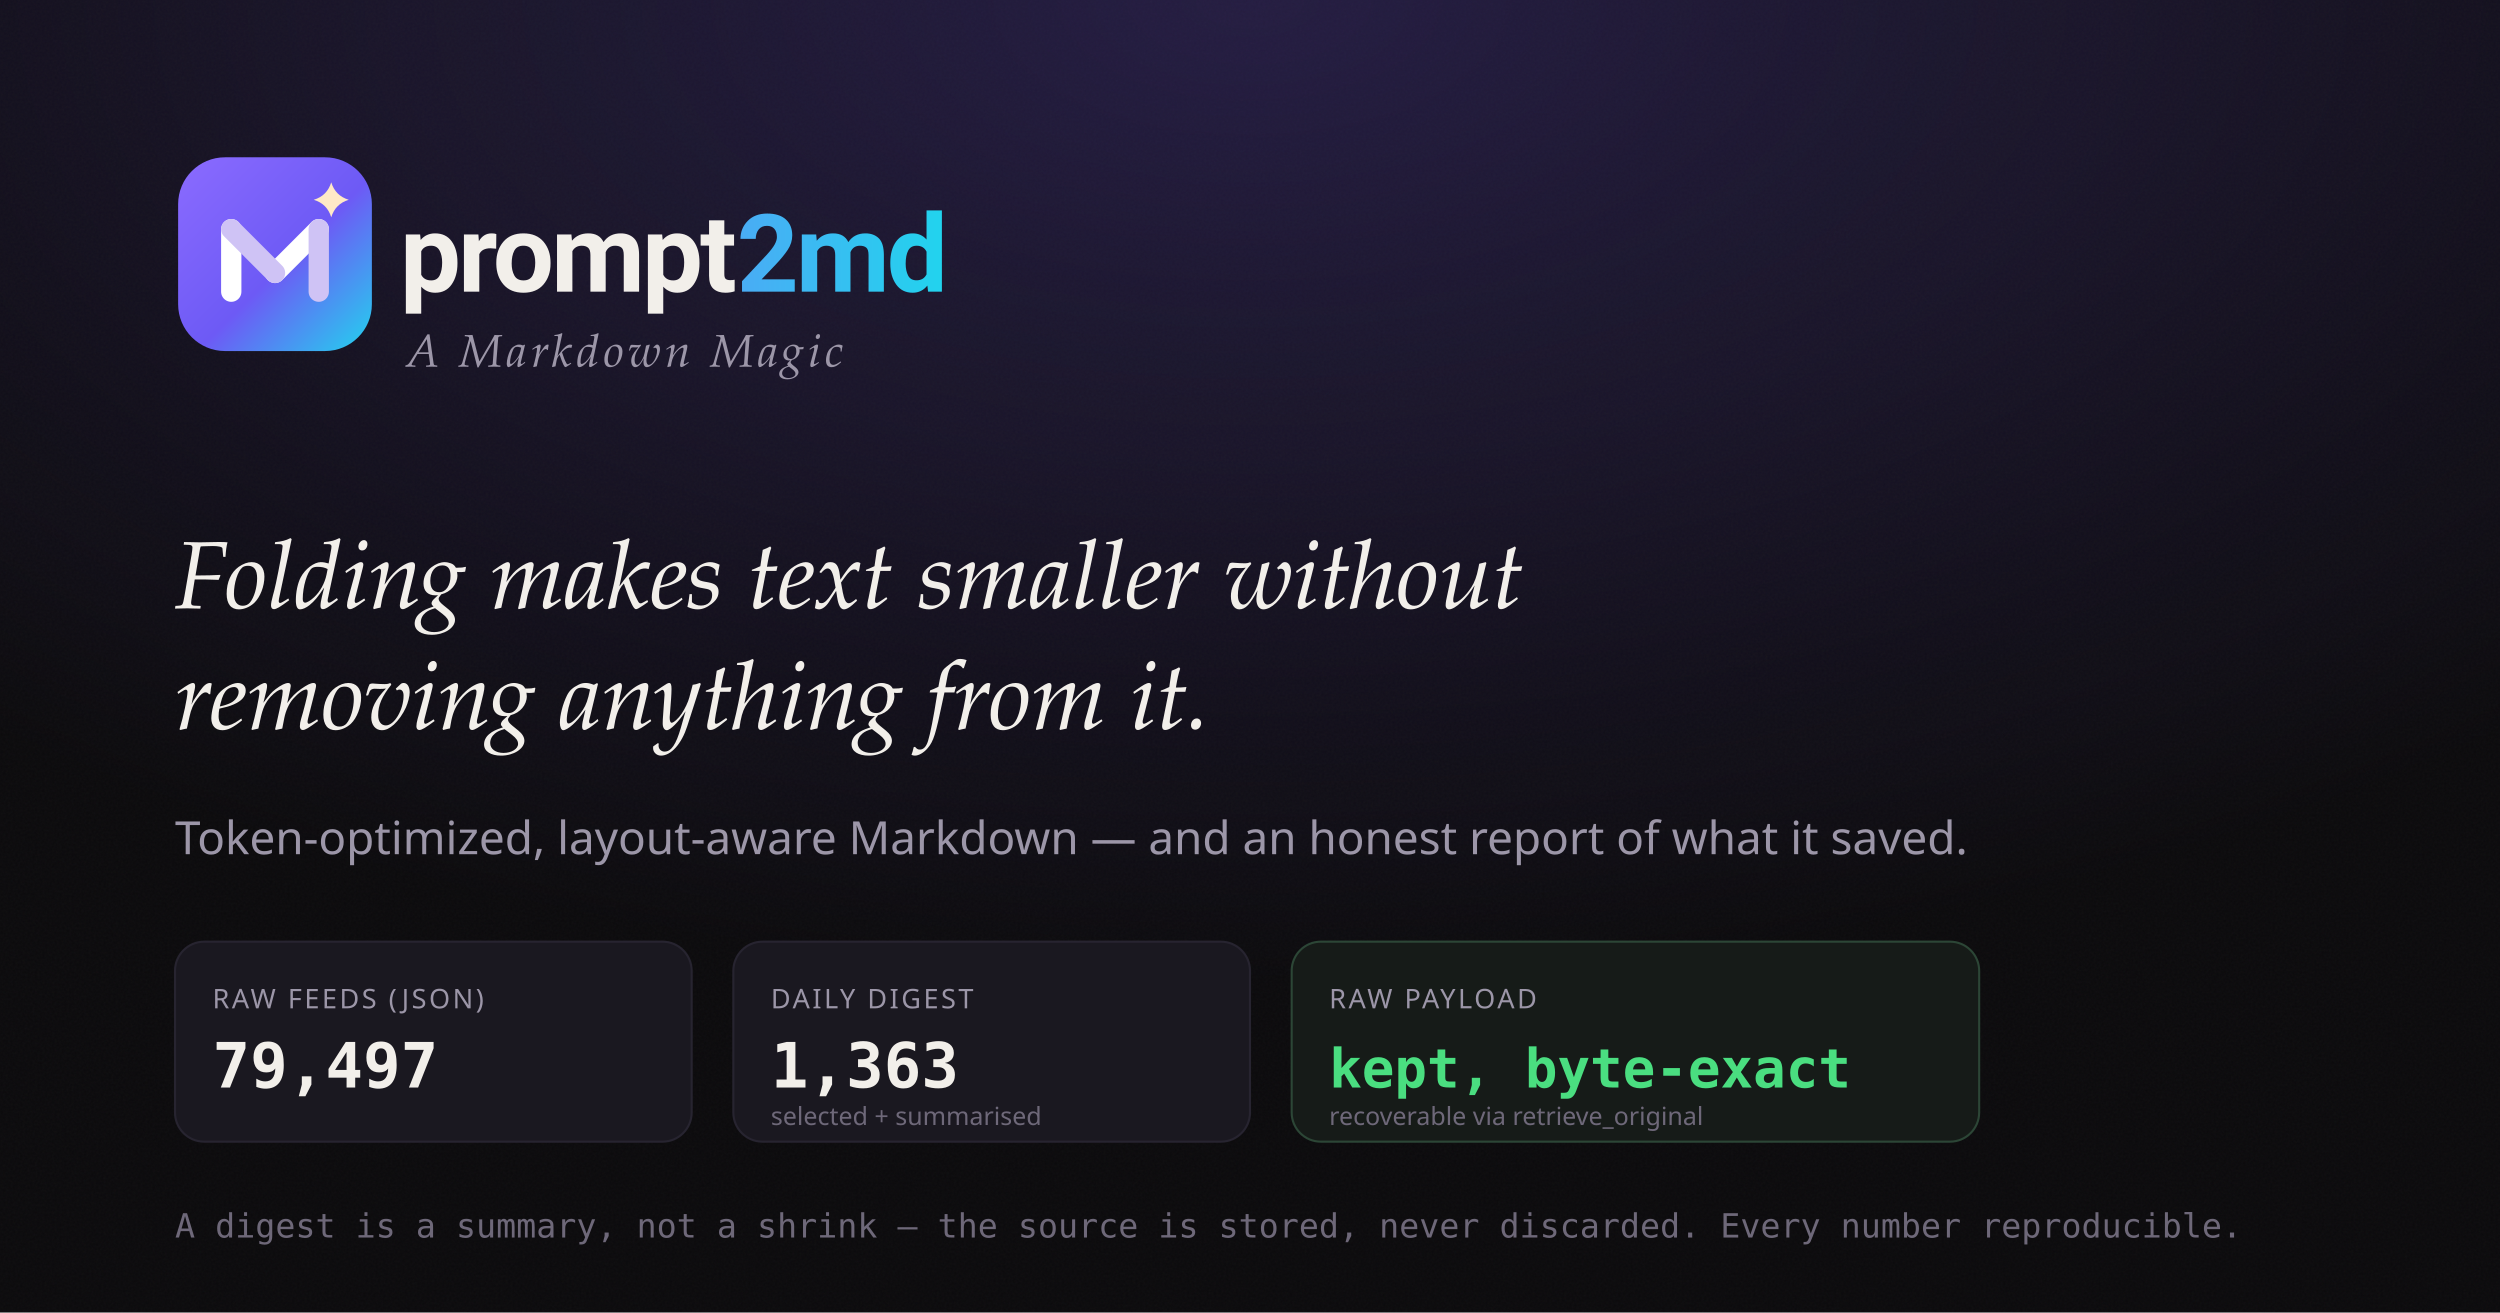
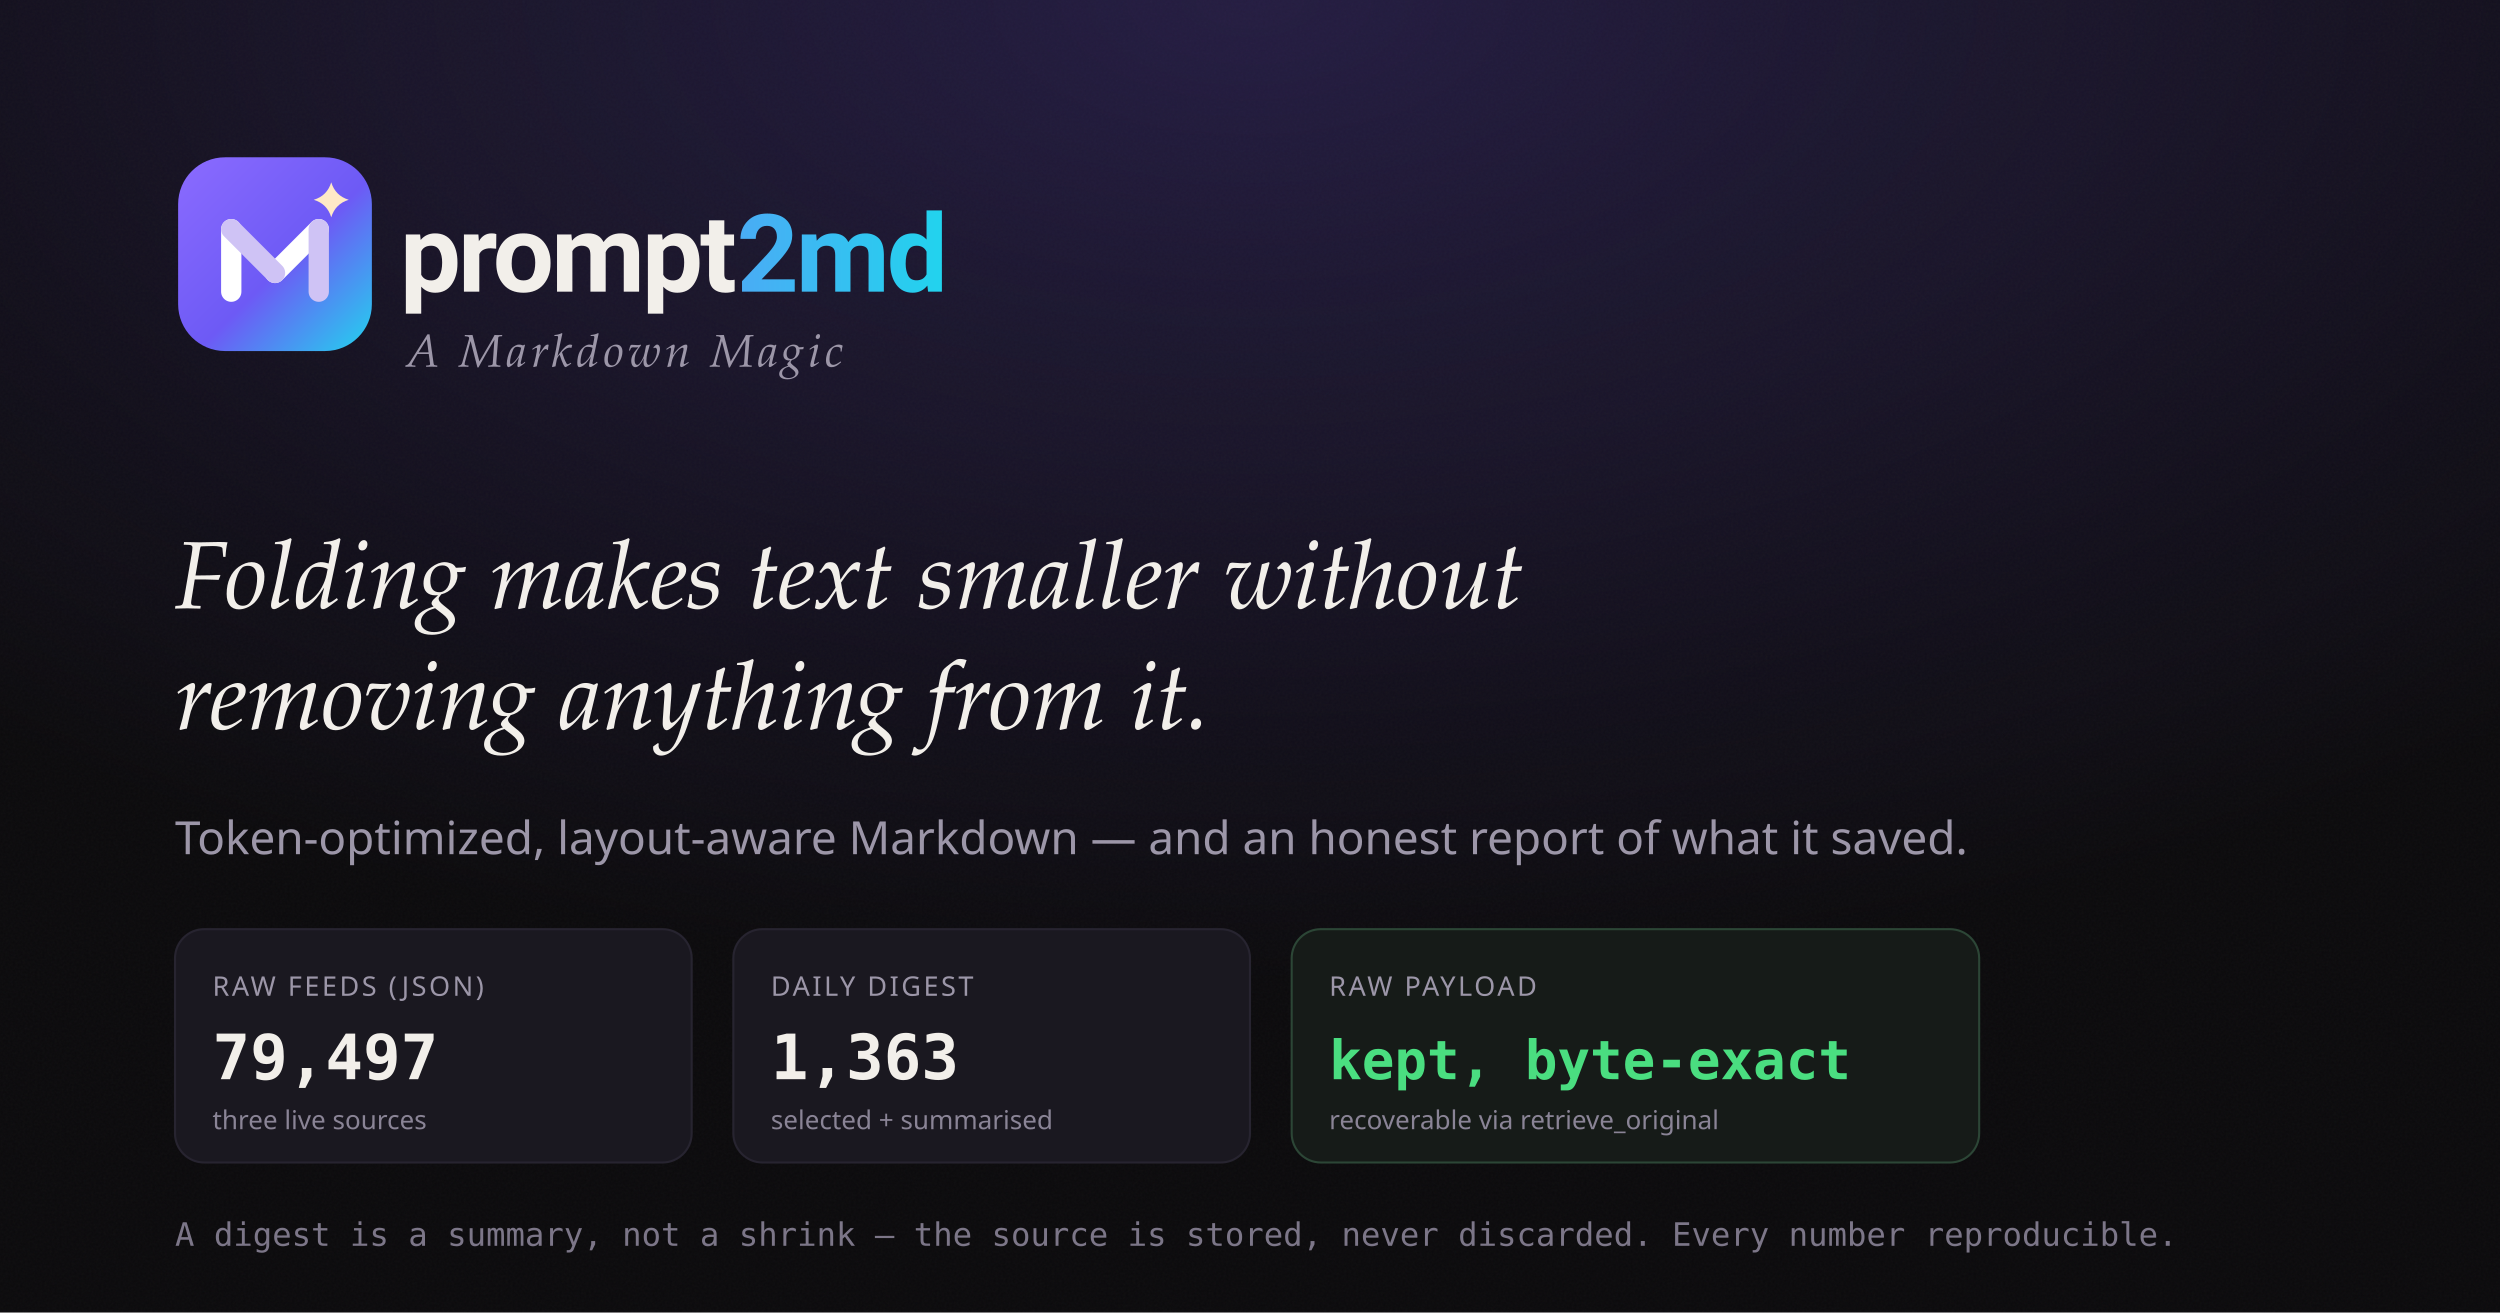
<svg xmlns="http://www.w3.org/2000/svg" width="1200" height="630" viewBox="0 0 1200 630" role="img" aria-label="prompt2md — A Markdown Magic">
  <defs>
    <linearGradient id="badge" x1="0" y1="0" x2="1" y2="1">
      <stop offset="0" stop-color="#8B6BFF" />
      <stop offset="0.55" stop-color="#6D5AF5" />
      <stop offset="1" stop-color="#22D3EE" />
    </linearGradient>
    <linearGradient id="word" x1="0" y1="0" x2="1" y2="0">
      <stop offset="0" stop-color="#8B6BFF" />
      <stop offset="1" stop-color="#22D3EE" />
    </linearGradient>
    <radialGradient id="bloom" cx="0.5" cy="0" r="0.75">
      <stop offset="0" stop-color="#7C5CFF" stop-opacity="0.22" />
      <stop offset="1" stop-color="#7C5CFF" stop-opacity="0" />
    </radialGradient>
    <filter id="grain">
      <feTurbulence type="fractalNoise" baseFrequency="0.85" numOctaves="3" />
    </filter>
  </defs>
  <rect width="1200" height="630" fill="#0B0A0C" />
  <rect width="1200" height="630" fill="url(#bloom)" />
  <rect width="1200" height="630" filter="url(#grain)" opacity="0.035" />
  <g transform="translate(84,74) scale(1.5)">
    <rect x="1" y="1" width="62" height="62" rx="15" fill="url(#badge)" />
    <path d="M18 44V24M32 38L46 24" fill="none" stroke="#FFFFFF" stroke-width="6.5" stroke-linecap="round" stroke-linejoin="round" />
    <path d="M18 24L32 38M46 24V44" fill="none" stroke="#CFC3F5" stroke-width="6.5" stroke-linecap="round" stroke-linejoin="round" />
    <path d="M50 9 Q51.3 13.3 55.6 14.6 Q51.3 15.9 50 20.2 Q48.7 15.9 44.4 14.6 Q48.7 13.3 50 9 Z" fill="#FFE9C7" />
  </g>
  <text x="192" y="140" font-family="'Segoe UI', system-ui, -apple-system, Roboto, sans-serif" font-size="52" font-weight="750" letter-spacing="-1.4" fill="#F2EFEA">prompt<tspan fill="url(#word)">2md</tspan>
  </text>
  <text x="195" y="176" font-family="ui-serif, 'Iowan Old Style', Palatino, Georgia, serif" font-style="italic" font-size="22" letter-spacing="2" fill="#9C96A8">A Markdown Magic</text>
  <text x="84" y="292" font-family="ui-serif, 'Iowan Old Style', Palatino, Georgia, serif" font-style="italic" font-size="46" fill="#F2EFEA">Folding makes text smaller without</text>
  <text x="84" y="350" font-family="ui-serif, 'Iowan Old Style', Palatino, Georgia, serif" font-style="italic" font-size="46" fill="#F2EFEA">removing anything from it.</text>
  <text x="84" y="410" font-family="'Segoe UI', system-ui, sans-serif" font-size="22" fill="#9C96A8">Token-optimized, layout-aware Markdown — and an honest report of what it saved.</text>
-   <g transform="translate(84,452)">
-     <rect x="0" y="0" width="248" height="96" rx="14" fill="#1A1820" stroke="#272430" />
+   <g transform="translate(84,446)">
+     <rect x="0" y="0" width="248" height="112" rx="14" fill="#1A1820" stroke="#272430" />
    <text x="18" y="32" font-family="'Segoe UI', system-ui, sans-serif" font-size="13" letter-spacing="1.2" fill="#9C96A8">RAW FEEDS (JSON)</text>
-     <text x="18" y="70" font-family="ui-monospace, Consolas, monospace" font-size="30" font-weight="700" fill="#F2EFEA">79,497</text>
-     <rect x="268" y="0" width="248" height="96" rx="14" fill="#1A1820" stroke="#272430" />
+     <text x="18" y="72" font-family="ui-monospace, Consolas, monospace" font-size="30" font-weight="700" fill="#F2EFEA">79,497</text>
+     <text x="18" y="96" font-family="'Segoe UI', system-ui, sans-serif" font-size="12.5" fill="#8A8496">three live sources</text>
+     <rect x="268" y="0" width="248" height="112" rx="14" fill="#1A1820" stroke="#272430" />
    <text x="286" y="32" font-family="'Segoe UI', system-ui, sans-serif" font-size="13" letter-spacing="1.2" fill="#9C96A8">DAILY DIGEST</text>
-     <text x="286" y="70" font-family="ui-monospace, Consolas, monospace" font-size="30" font-weight="700" fill="#F2EFEA">1,363</text>
-     <text x="286" y="88" font-family="'Segoe UI', system-ui, sans-serif" font-size="12" fill="#6E6879">selected + summarised</text>
-     <rect x="536" y="0" width="330" height="96" rx="14" fill="#161B18" stroke="#2C4636" />
+     <text x="286" y="72" font-family="ui-monospace, Consolas, monospace" font-size="30" font-weight="700" fill="#F2EFEA">1,363</text>
+     <text x="286" y="96" font-family="'Segoe UI', system-ui, sans-serif" font-size="12.5" fill="#8A8496">selected + summarised</text>
+     <rect x="536" y="0" width="330" height="112" rx="14" fill="#161B18" stroke="#2C4636" />
    <text x="554" y="32" font-family="'Segoe UI', system-ui, sans-serif" font-size="13" letter-spacing="1.2" fill="#9C96A8">RAW PAYLOAD</text>
-     <text x="554" y="70" font-family="ui-monospace, Consolas, monospace" font-size="26" font-weight="700" fill="#4ADE80">kept, byte-exact</text>
-     <text x="554" y="88" font-family="'Segoe UI', system-ui, sans-serif" font-size="12" fill="#6E6879">recoverable via retrieve_original</text>
+     <text x="554" y="72" font-family="ui-monospace, Consolas, monospace" font-size="26" font-weight="700" fill="#4ADE80">kept, byte-exact</text>
+     <text x="554" y="96" font-family="'Segoe UI', system-ui, sans-serif" font-size="12.5" fill="#8A8496">recoverable via retrieve_original</text>
  </g>
-   <text x="84" y="594" font-family="ui-monospace, Consolas, monospace" font-size="16" fill="#6E6879">A digest is a summary, not a shrink — the source is stored, never discarded. Every number reproducible.</text>
+   <text x="84" y="598" font-family="ui-monospace, Consolas, monospace" font-size="15.5" fill="#7C7688">A digest is a summary, not a shrink — the source is stored, never discarded. Every number reproducible.</text>
</svg>
